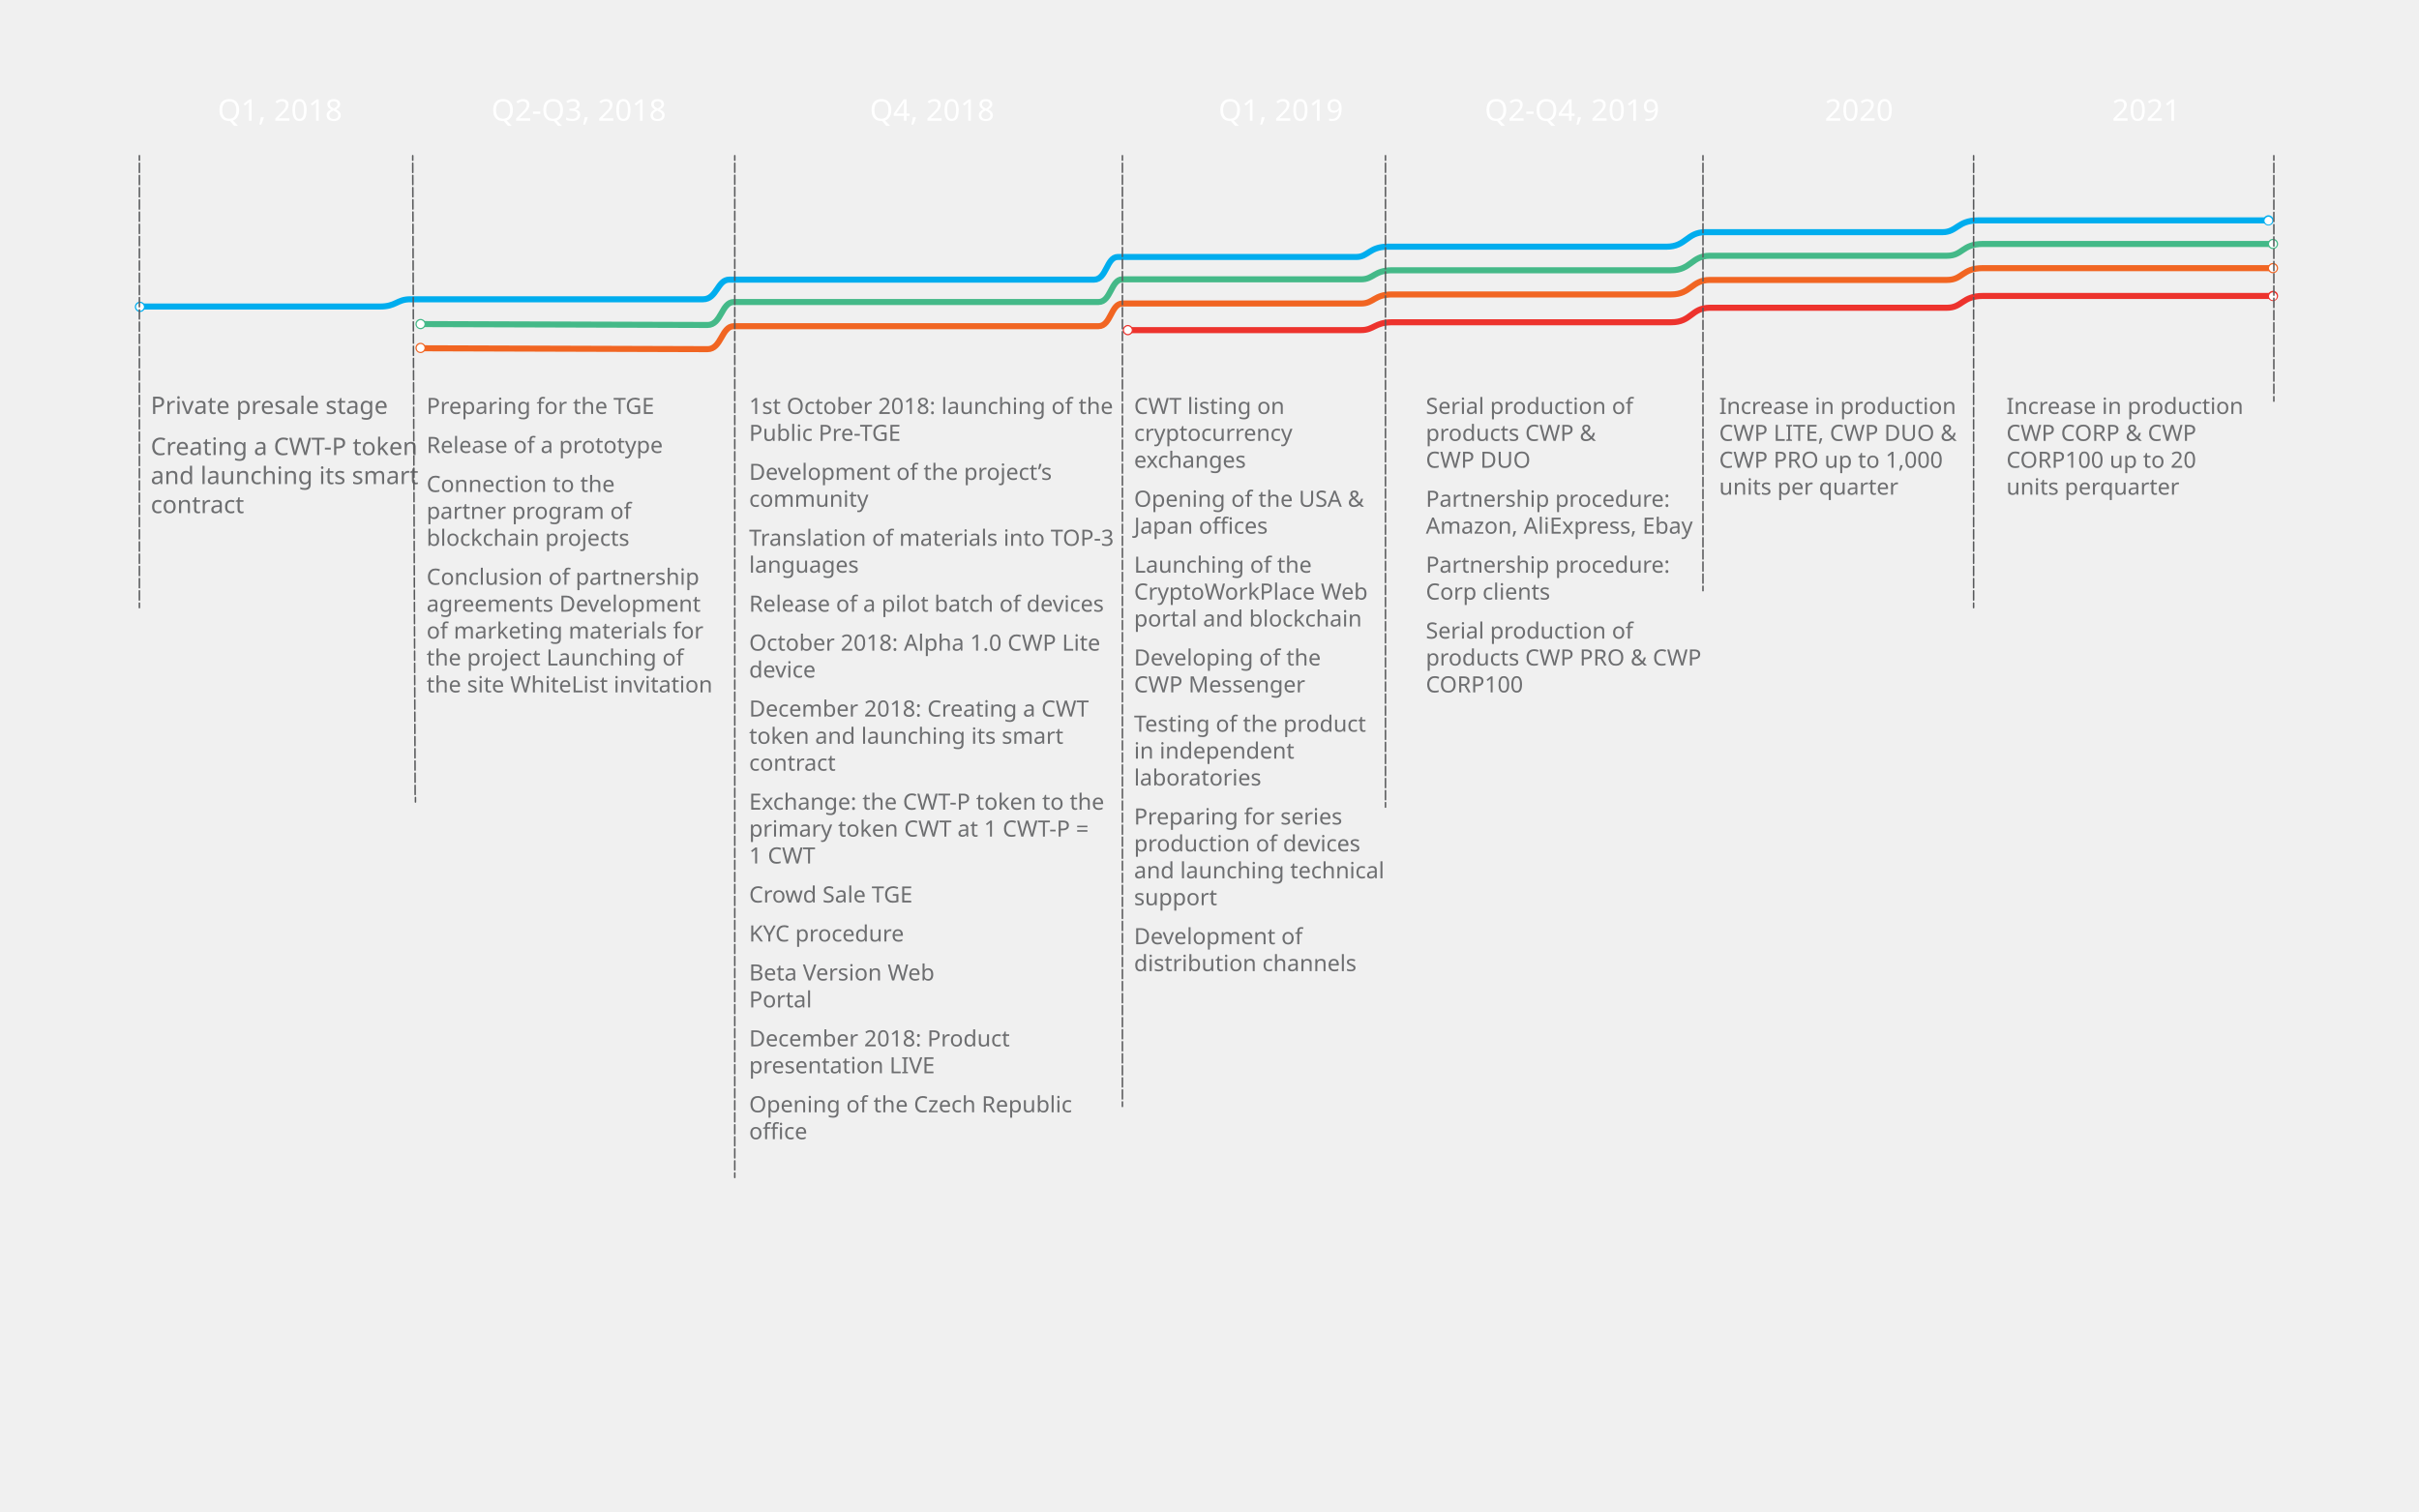
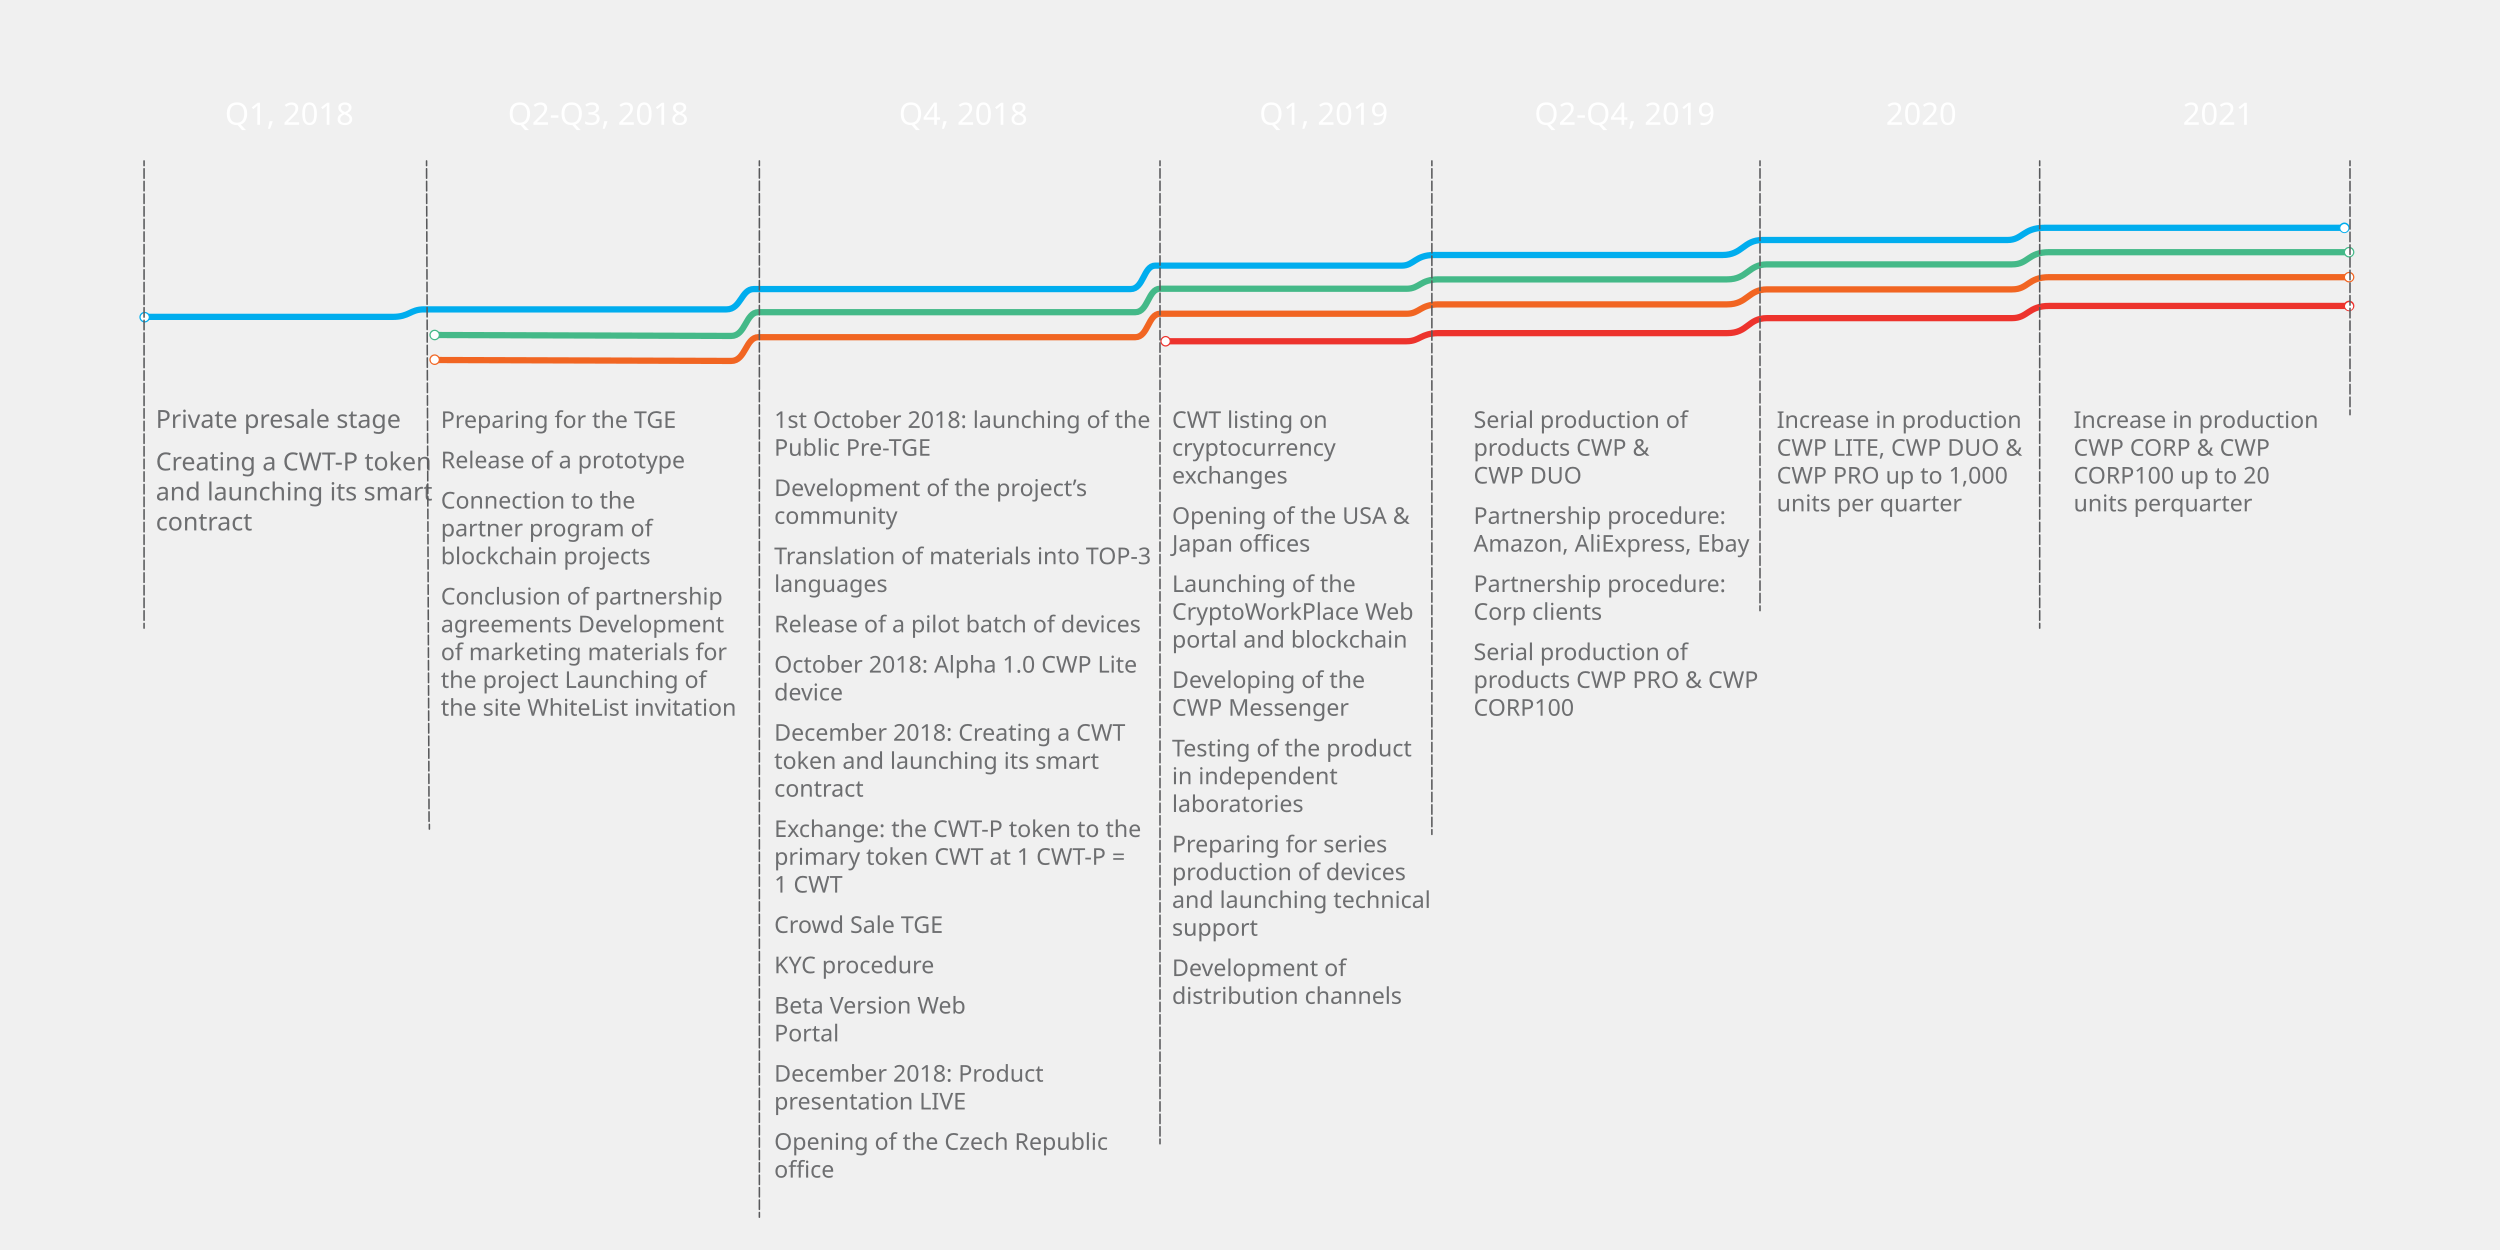
- <svg xmlns="http://www.w3.org/2000/svg" version="1.1" id="Слой_1" x="0px" y="0px" viewBox="0 0 800 500" style="enable-background:new 0 0 800 500;" xml:space="preserve">
+ <svg xmlns="http://www.w3.org/2000/svg" version="1.1" id="Слой_1" x="0px" y="0px" viewBox="0 0 800 400" style="enable-background:new 0 0 800 400;" xml:space="preserve">
  <style type="text/css">
	.st0{fill:#6D6E70;}
	.st1{font-family:'MyriadPro-Regular';}
	.st2{font-size:8px;}
	.st3{font-family:'MyriadPro-Bold';}
	.st4{font-size:7.421px;}
	.st5{fill:none;stroke:#00ADEE;stroke-width:2;stroke-linecap:round;stroke-miterlimit:10;}
	.st6{fill:#FFFFFF;}
	.st7{fill:#00ADEE;}
	.st8{fill:none;stroke:#44B988;stroke-width:2;stroke-linecap:round;stroke-miterlimit:10;}
	.st9{fill:#44B988;}
	.st10{fill:none;stroke:#F16522;stroke-width:2;stroke-linecap:round;stroke-miterlimit:10;}
	.st11{fill:#F16522;}
	.st12{fill:none;stroke:#ED332D;stroke-width:2;stroke-linecap:round;stroke-miterlimit:10;}
	.st13{fill:#ED332D;}
	.st14{fill:none;stroke:#58595B;stroke-width:0.5;stroke-linecap:round;stroke-miterlimit:10;}
	.st15{fill:none;stroke:#58595B;stroke-width:0.5;stroke-linecap:round;stroke-miterlimit:10;stroke-dasharray:3.031,1.01;}
	.st16{fill:none;stroke:#58595B;stroke-width:0.5;stroke-linecap:round;stroke-miterlimit:10;stroke-dasharray:2.982,0.994;}
	.st17{fill:none;stroke:#58595B;stroke-width:0.5;stroke-linecap:round;stroke-miterlimit:10;stroke-dasharray:3.026,1.009;}
	.st18{fill:none;stroke:#58595B;stroke-width:0.5;stroke-linecap:round;stroke-miterlimit:10;stroke-dasharray:2.986,0.995;}
	.st19{fill:none;stroke:#58595B;stroke-width:0.5;stroke-linecap:round;stroke-miterlimit:10;stroke-dasharray:2.993,0.998;}
	.st20{fill:none;stroke:#58595B;stroke-width:0.5;stroke-linecap:round;stroke-miterlimit:10;stroke-dasharray:2.998,0.999;}
	.st21{fill:none;stroke:#58595B;stroke-width:0.5;stroke-linecap:round;stroke-miterlimit:10;stroke-dasharray:3.045,1.015;}
	.st22{font-size:9.895px;}
</style>
  <text transform="matrix(1 0 0 1 49.8469 136.9371)">
    <tspan x="0" y="0" class="st0 st1 st2">Private presale stage </tspan>
    <tspan x="0" y="13.6" class="st0 st1 st2">Creating a CWT-P token  </tspan>
    <tspan x="0" y="23.2" class="st0 st1 st2">and launching its smart  </tspan>
    <tspan x="0" y="32.8" class="st0 st1 st2">contract</tspan>
  </text>
  <text transform="matrix(1 0 0 1 141.0687 136.9371)">
    <tspan x="0" y="0" class="st0 st3 st4">Preparing for the TGE </tspan>
    <tspan x="0" y="12.9" class="st0 st3 st4">Release of a prototype </tspan>
    <tspan x="0" y="25.8" class="st0 st3 st4">Connection to the  </tspan>
    <tspan x="0" y="34.7" class="st0 st3 st4">partner program of  </tspan>
    <tspan x="0" y="43.6" class="st0 st3 st4">blockchain projects </tspan>
    <tspan x="0" y="56.5" class="st0 st3 st4">Conclusion of partnership  </tspan>
    <tspan x="0" y="65.4" class="st0 st3 st4">agreements Development  </tspan>
    <tspan x="0" y="74.3" class="st0 st3 st4">of marketing materials for  </tspan>
    <tspan x="0" y="83.2" class="st0 st3 st4">the project Launching of  </tspan>
    <tspan x="0" y="92.1" class="st0 st3 st4">the site WhiteList invitation</tspan>
  </text>
  <text transform="matrix(1 0 0 1 247.7354 136.9369)">
    <tspan x="0" y="0" class="st0 st3 st4">1st October 2018: launching of the  </tspan>
    <tspan x="0" y="8.9" class="st0 st3 st4">Public Pre-TGE </tspan>
    <tspan x="0" y="21.8" class="st0 st3 st4">Development of the project’s  </tspan>
    <tspan x="0" y="30.7" class="st0 st3 st4">community</tspan>
    <tspan x="0" y="43.6" class="st0 st3 st4">Translation of materials into TOP-3  </tspan>
    <tspan x="0" y="52.5" class="st0 st3 st4">languages</tspan>
    <tspan x="0" y="65.4" class="st0 st3 st4">Release of a pilot batch of devices</tspan>
    <tspan x="0" y="78.3" class="st0 st3 st4">October 2018: Alpha 1.0 CWP Lite  </tspan>
    <tspan x="0" y="87.2" class="st0 st3 st4">device </tspan>
    <tspan x="0" y="100.1" class="st0 st3 st4">December 2018: Creating a CWT  </tspan>
    <tspan x="0" y="109.1" class="st0 st3 st4">token and launching its smart  </tspan>
    <tspan x="0" y="118" class="st0 st3 st4">contract</tspan>
    <tspan x="0" y="130.9" class="st0 st3 st4">Exchange: the CWT-P token to the  </tspan>
    <tspan x="0" y="139.8" class="st0 st3 st4">primary token CWT at 1 CWT-P =  </tspan>
    <tspan x="0" y="148.7" class="st0 st3 st4">1 CWT</tspan>
    <tspan x="0" y="161.6" class="st0 st3 st4">Crowd Sale TGE </tspan>
    <tspan x="0" y="174.5" class="st0 st3 st4">KYC procedure</tspan>
    <tspan x="0" y="187.4" class="st0 st3 st4">Beta Version Web  </tspan>
    <tspan x="0" y="196.3" class="st0 st3 st4">Portal</tspan>
    <tspan x="0" y="209.2" class="st0 st3 st4">December 2018: Product  </tspan>
    <tspan x="0" y="218.1" class="st0 st3 st4">presentation LIVE</tspan>
    <tspan x="0" y="231" class="st0 st3 st4">Opening of the Czech Republic  </tspan>
    <tspan x="0" y="239.9" class="st0 st3 st4">office</tspan>
  </text>
  <text transform="matrix(1 0 0 1 375.0405 136.9369)">
    <tspan x="0" y="0" class="st0 st3 st4">CWT listing on  </tspan>
    <tspan x="0" y="8.9" class="st0 st3 st4">cryptocurrency  </tspan>
    <tspan x="0" y="17.8" class="st0 st3 st4">exchanges</tspan>
    <tspan x="0" y="30.7" class="st0 st3 st4">Opening of the USA &amp;  </tspan>
    <tspan x="0" y="39.6" class="st0 st3 st4">Japan offices</tspan>
    <tspan x="0" y="52.5" class="st0 st3 st4">Launching of the  </tspan>
    <tspan x="0" y="61.4" class="st0 st3 st4">CryptoWorkPlace Web  </tspan>
    <tspan x="0" y="70.3" class="st0 st3 st4">portal and blockchain</tspan>
    <tspan x="0" y="83.2" class="st0 st3 st4">Developing of the  </tspan>
    <tspan x="0" y="92.1" class="st0 st3 st4">CWP Messenger</tspan>
    <tspan x="0" y="105.1" class="st0 st3 st4">Testing of the product  </tspan>
    <tspan x="0" y="114" class="st0 st3 st4">in independent  </tspan>
    <tspan x="0" y="122.9" class="st0 st3 st4">laboratories</tspan>
    <tspan x="0" y="135.8" class="st0 st3 st4">Preparing for series  </tspan>
    <tspan x="0" y="144.7" class="st0 st3 st4">production of devices  </tspan>
    <tspan x="0" y="153.6" class="st0 st3 st4">and launching technical  </tspan>
    <tspan x="0" y="162.5" class="st0 st3 st4">support</tspan>
    <tspan x="0" y="175.4" class="st0 st3 st4">Development of  </tspan>
    <tspan x="0" y="184.3" class="st0 st3 st4">distribution channels</tspan>
  </text>
  <text transform="matrix(1 0 0 1 471.5405 136.9369)">
    <tspan x="0" y="0" class="st0 st3 st4">Serial production of  </tspan>
    <tspan x="0" y="8.9" class="st0 st3 st4">products CWP &amp;  </tspan>
    <tspan x="0" y="17.8" class="st0 st3 st4">CWP DUO </tspan>
    <tspan x="0" y="30.7" class="st0 st3 st4">Partnership procedure:  </tspan>
    <tspan x="0" y="39.6" class="st0 st3 st4">Amazon, AliExpress, Ebay</tspan>
    <tspan x="0" y="52.5" class="st0 st3 st4">Partnership procedure:  </tspan>
    <tspan x="0" y="61.4" class="st0 st3 st4">Corp clients</tspan>
    <tspan x="0" y="74.3" class="st0 st3 st4">Serial production of  </tspan>
    <tspan x="0" y="83.2" class="st0 st3 st4">products CWP PRO &amp; CWP  </tspan>
    <tspan x="0" y="92.1" class="st0 st3 st4">CORP100</tspan>
  </text>
  <g>
    <g>
      <path class="st5" d="M750.3,72.9c-21.8,0-28.7,0-96.1,0c-6.8,0-7,3.9-11.8,3.9c-21.2,0-15.1,0-78.4,0c-6.1,0-6.4,4.8-12.8,4.8    c-24.9,0-17.8,0-92.3,0c-6,0-6.5,3.4-10.3,3.4c-12.9,0-40.3,0-78.9,0c-3.8,0-3.7,7.5-7.9,7.5c-12.9,0-82,0-120.6,0    c-4,0-4.1,6.5-8.7,6.5c0,0-86.7,0-96.8,0c-4.5,0-4.6,2.4-10.1,2.4c-13.7,0-69.3,0-79.5,0" />
      <g>
        <g>
          <circle class="st6" cx="750.2" cy="72.9" r="1.5" />
          <path class="st7" d="M750.2,71.2c-0.9,0-1.7,0.8-1.7,1.7s0.8,1.7,1.7,1.7s1.7-0.8,1.7-1.7S751.1,71.2,750.2,71.2      S751.1,71.2,750.2,71.2z M750.2,74.3c-0.7,0-1.3-0.6-1.3-1.3s0.6-1.3,1.3-1.3c0.7,0,1.3,0.6,1.3,1.3S750.9,74.3,750.2,74.3      C749.5,74.3,750.9,74.3,750.2,74.3z" />
        </g>
      </g>
      <g>
        <g>
          <path class="st6" d="M46.3,100c-0.8,0-1.5,0.7-1.5,1.5s0.7,1.5,1.5,1.5c0.8,0,1.5-0.7,1.5-1.5S47.1,100,46.3,100z" />
          <path class="st7" d="M46.3,99.8c0.9,0,1.7,0.8,1.7,1.7s-0.8,1.7-1.7,1.7c-0.9,0-1.7-0.8-1.7-1.7S45.3,99.8,46.3,99.8      C47.2,99.8,45.3,99.8,46.3,99.8z M46.3,102.8c0.7,0,1.3-0.6,1.3-1.3s-0.6-1.3-1.3-1.3c-0.7,0-1.3,0.6-1.3,1.3      S45.6,102.8,46.3,102.8C47,102.8,45.6,102.8,46.3,102.8z" />
        </g>
      </g>
    </g>
  </g>
  <g>
    <g>
      <path class="st8" d="M751.8,80.7c-21.8,0-28.7,0-96.1,0c-6.8,0-6.6,3.9-11.8,3.9c-21.2,0-15.1,0-78.4,0c-6.1,0-6.3,4.8-12.8,4.8    c-24.9,0-17.8,0-92.3,0c-6,0-6.1,3-10.3,3c-12.9,0-40.3,0-78.9,0c-3.8,0-3.8,7.5-7.9,7.5c-12.9,0-82,0-120.6,0    c-4.1,0-4.1,7.6-8.7,7.6l-95.2-0.3" />
      <g>
        <g>
          <circle class="st6" cx="751.7" cy="80.7" r="1.5" />
          <path class="st9" d="M751.7,79c-0.9,0-1.7,0.8-1.7,1.7s0.8,1.7,1.7,1.7s1.7-0.8,1.7-1.7S752.7,79,751.7,79S752.7,79,751.7,79z       M751.7,82c-0.7,0-1.3-0.6-1.3-1.3s0.6-1.3,1.3-1.3c0.7,0,1.3,0.6,1.3,1.3S752.5,82,751.7,82C751,82,752.5,82,751.7,82z" />
        </g>
      </g>
      <g>
        <g>
          <circle class="st6" cx="139.1" cy="107.2" r="1.5" />
          <path class="st9" d="M139.1,105.5c0.9,0,1.7,0.8,1.7,1.7s-0.8,1.7-1.7,1.7c-0.9,0-1.7-0.8-1.7-1.7      C137.4,106.3,138.1,105.5,139.1,105.5C140,105.5,138.1,105.5,139.1,105.5z M139.1,108.5c0.7,0,1.3-0.6,1.3-1.3      c0-0.7-0.6-1.3-1.3-1.3c-0.7,0-1.3,0.6-1.3,1.3C137.8,107.9,138.3,108.5,139.1,108.5C139.8,108.5,138.3,108.5,139.1,108.5z" />
        </g>
      </g>
    </g>
  </g>
  <g>
    <g>
      <path class="st10" d="M751.8,88.7c-21.8,0-28.7,0-96.1,0c-6.8,0-6.6,3.9-11.8,3.9c-21.2,0-15.1,0-78.4,0c-6.1,0-6.3,4.8-12.8,4.8    c-24.9,0-17.8,0-92.3,0c-6,0-6.1,3-10.3,3c-12.9,0-40.3,0-78.9,0c-3.8,0-3.8,7.5-7.9,7.5c-12.9,0-82,0-120.6,0    c-4.1,0-4.1,7.6-8.7,7.6l-95.2-0.3" />
      <g>
        <g>
          <circle class="st6" cx="751.7" cy="88.7" r="1.5" />
          <path class="st11" d="M751.7,87c-0.9,0-1.7,0.8-1.7,1.7s0.8,1.7,1.7,1.7s1.7-0.8,1.7-1.7S752.7,87,751.7,87S752.7,87,751.7,87z       M751.7,90c-0.7,0-1.3-0.6-1.3-1.3s0.6-1.3,1.3-1.3c0.7,0,1.3,0.6,1.3,1.3S752.5,90,751.7,90C751,90,752.5,90,751.7,90z" />
        </g>
      </g>
      <g>
        <g>
          <circle class="st6" cx="139.1" cy="115.1" r="1.5" />
          <path class="st11" d="M139.1,113.4c0.9,0,1.7,0.8,1.7,1.7c0,0.9-0.8,1.7-1.7,1.7c-0.9,0-1.7-0.8-1.7-1.7      C137.4,114.2,138.1,113.4,139.1,113.4C140,113.4,138.1,113.4,139.1,113.4z M139.1,116.4c0.7,0,1.3-0.6,1.3-1.3      c0-0.7-0.6-1.3-1.3-1.3c-0.7,0-1.3,0.6-1.3,1.3S138.3,116.4,139.1,116.4C139.8,116.4,138.3,116.4,139.1,116.4z" />
        </g>
      </g>
    </g>
  </g>
  <g>
    <g>
      <path class="st12" d="M751.8,97.9c-21.8,0-28.7,0-96.1,0c-6.7,0-6.8,3.9-11.8,3.9c-21.2,0-15.1,0-78.4,0c-6.2,0-6.1,4.8-12.8,4.8    c-24.9,0-17.8,0-92.3,0c-5.8,0-6,2.6-10.3,2.6c-12.7,0-39.5,0-77.3,0" />
      <g>
        <g>
          <circle class="st6" cx="751.7" cy="97.9" r="1.5" />
          <path class="st13" d="M751.7,96.2c-0.9,0-1.7,0.8-1.7,1.7s0.8,1.7,1.7,1.7s1.7-0.8,1.7-1.7S752.7,96.2,751.7,96.2      S752.7,96.2,751.7,96.2z M751.7,99.3c-0.7,0-1.3-0.6-1.3-1.3s0.6-1.3,1.3-1.3c0.7,0,1.3,0.6,1.3,1.3S752.5,99.3,751.7,99.3      C751,99.3,752.5,99.3,751.7,99.3z" />
        </g>
      </g>
      <g>
        <g>
          <path class="st6" d="M373,107.7c-0.8,0-1.5,0.7-1.5,1.5s0.7,1.5,1.5,1.5c0.8,0,1.5-0.7,1.5-1.5S373.9,107.7,373,107.7z" />
          <path class="st13" d="M373,107.5c0.9,0,1.7,0.8,1.7,1.7s-0.8,1.7-1.7,1.7c-0.9,0-1.7-0.8-1.7-1.7S372.1,107.5,373,107.5      C374,107.5,372.1,107.5,373,107.5z M373,110.5c0.7,0,1.3-0.6,1.3-1.3s-0.6-1.3-1.3-1.3c-0.7,0-1.3,0.6-1.3,1.3      S372.3,110.5,373,110.5C373.8,110.5,372.3,110.5,373,110.5z" />
        </g>
      </g>
    </g>
  </g>
  <g>
    <g>
      <line class="st14" x1="46.1" y1="51.5" x2="46.1" y2="53" />
      <line class="st15" x1="46.1" y1="54" x2="46.1" y2="199" />
      <line class="st14" x1="46.1" y1="199.5" x2="46.1" y2="201" />
    </g>
  </g>
  <g>
    <g>
      <line class="st14" x1="243" y1="51.5" x2="243" y2="53" />
      <line class="st16" x1="243" y1="54" x2="243" y2="387.5" />
      <line class="st14" x1="243" y1="388" x2="243" y2="389.5" />
    </g>
  </g>
  <g>
    <g>
      <line class="st14" x1="136.5" y1="51.5" x2="136.5" y2="53" />
      <line class="st17" x1="136.5" y1="54" x2="137.3" y2="263.3" />
      <line class="st14" x1="137.4" y1="263.8" x2="137.4" y2="265.3" />
    </g>
  </g>
  <g>
    <g>
      <line class="st14" x1="371.2" y1="51.5" x2="371.2" y2="53" />
      <line class="st18" x1="371.2" y1="54" x2="371.2" y2="364" />
      <line class="st14" x1="371.2" y1="364.5" x2="371.2" y2="366" />
    </g>
  </g>
  <g>
    <g>
      <line class="st14" x1="458.2" y1="51.5" x2="458.2" y2="53" />
      <line class="st19" x1="458.2" y1="54" x2="458.2" y2="265" />
      <line class="st14" x1="458.2" y1="265.5" x2="458.2" y2="267" />
    </g>
  </g>
  <g>
    <g>
      <line class="st14" x1="563.2" y1="51.5" x2="563.2" y2="53" />
      <line class="st20" x1="563.2" y1="54" x2="563.2" y2="193.4" />
      <line class="st14" x1="563.2" y1="193.9" x2="563.2" y2="195.4" />
    </g>
  </g>
  <g>
    <g>
      <line class="st14" x1="652.7" y1="51.5" x2="652.7" y2="53" />
      <line class="st15" x1="652.7" y1="54" x2="652.7" y2="199" />
      <line class="st14" x1="652.7" y1="199.5" x2="652.7" y2="201" />
    </g>
  </g>
  <g>
    <g>
      <line class="st14" x1="752" y1="51.5" x2="752" y2="53" />
      <line class="st21" x1="752" y1="54" x2="752" y2="130.7" />
      <line class="st14" x1="752" y1="131.2" x2="752" y2="132.7" />
    </g>
  </g>
  <text transform="matrix(1 0 0 1 71.9644 39.9322)" class="st6 st1 st22">Q1, 2018</text>
  <text transform="matrix(1 0 0 1 162.4985 39.9322)" class="st6 st1 st22">Q2-Q3, 2018</text>
  <text transform="matrix(1 0 0 1 287.631 39.9323)" class="st6 st1 st22">Q4, 2018</text>
  <text transform="matrix(1 0 0 1 402.9644 39.9322)" class="st6 st1 st22">Q1, 2019</text>
  <text transform="matrix(1 0 0 1 490.9985 39.9322)" class="st6 st1 st22">Q2-Q4, 2019</text>
  <text transform="matrix(1 0 0 1 568.5405 136.9369)">
    <tspan x="0" y="0" class="st0 st3 st4">Increase in production  </tspan>
    <tspan x="0" y="8.9" class="st0 st3 st4">CWP LITE, CWP DUO &amp;  </tspan>
    <tspan x="0" y="17.8" class="st0 st3 st4">CWP PRO up to 1,000  </tspan>
    <tspan x="0" y="26.7" class="st0 st3 st4">units per quarter</tspan>
  </text>
  <text transform="matrix(1 0 0 1 603.4839 39.9322)" class="st6 st1 st22">2020</text>
  <text transform="matrix(1 0 0 1 663.5405 136.9369)">
    <tspan x="0" y="0" class="st0 st3 st4">Increase in production  </tspan>
    <tspan x="0" y="8.9" class="st0 st3 st4">CWP CORP &amp; CWP  </tspan>
    <tspan x="0" y="17.8" class="st0 st3 st4">CORP100 up to 20  </tspan>
    <tspan x="0" y="26.7" class="st0 st3 st4">units perquarter</tspan>
  </text>
  <text transform="matrix(1 0 0 1 698.4839 39.9322)" class="st6 st1 st22">2021</text>
</svg>
